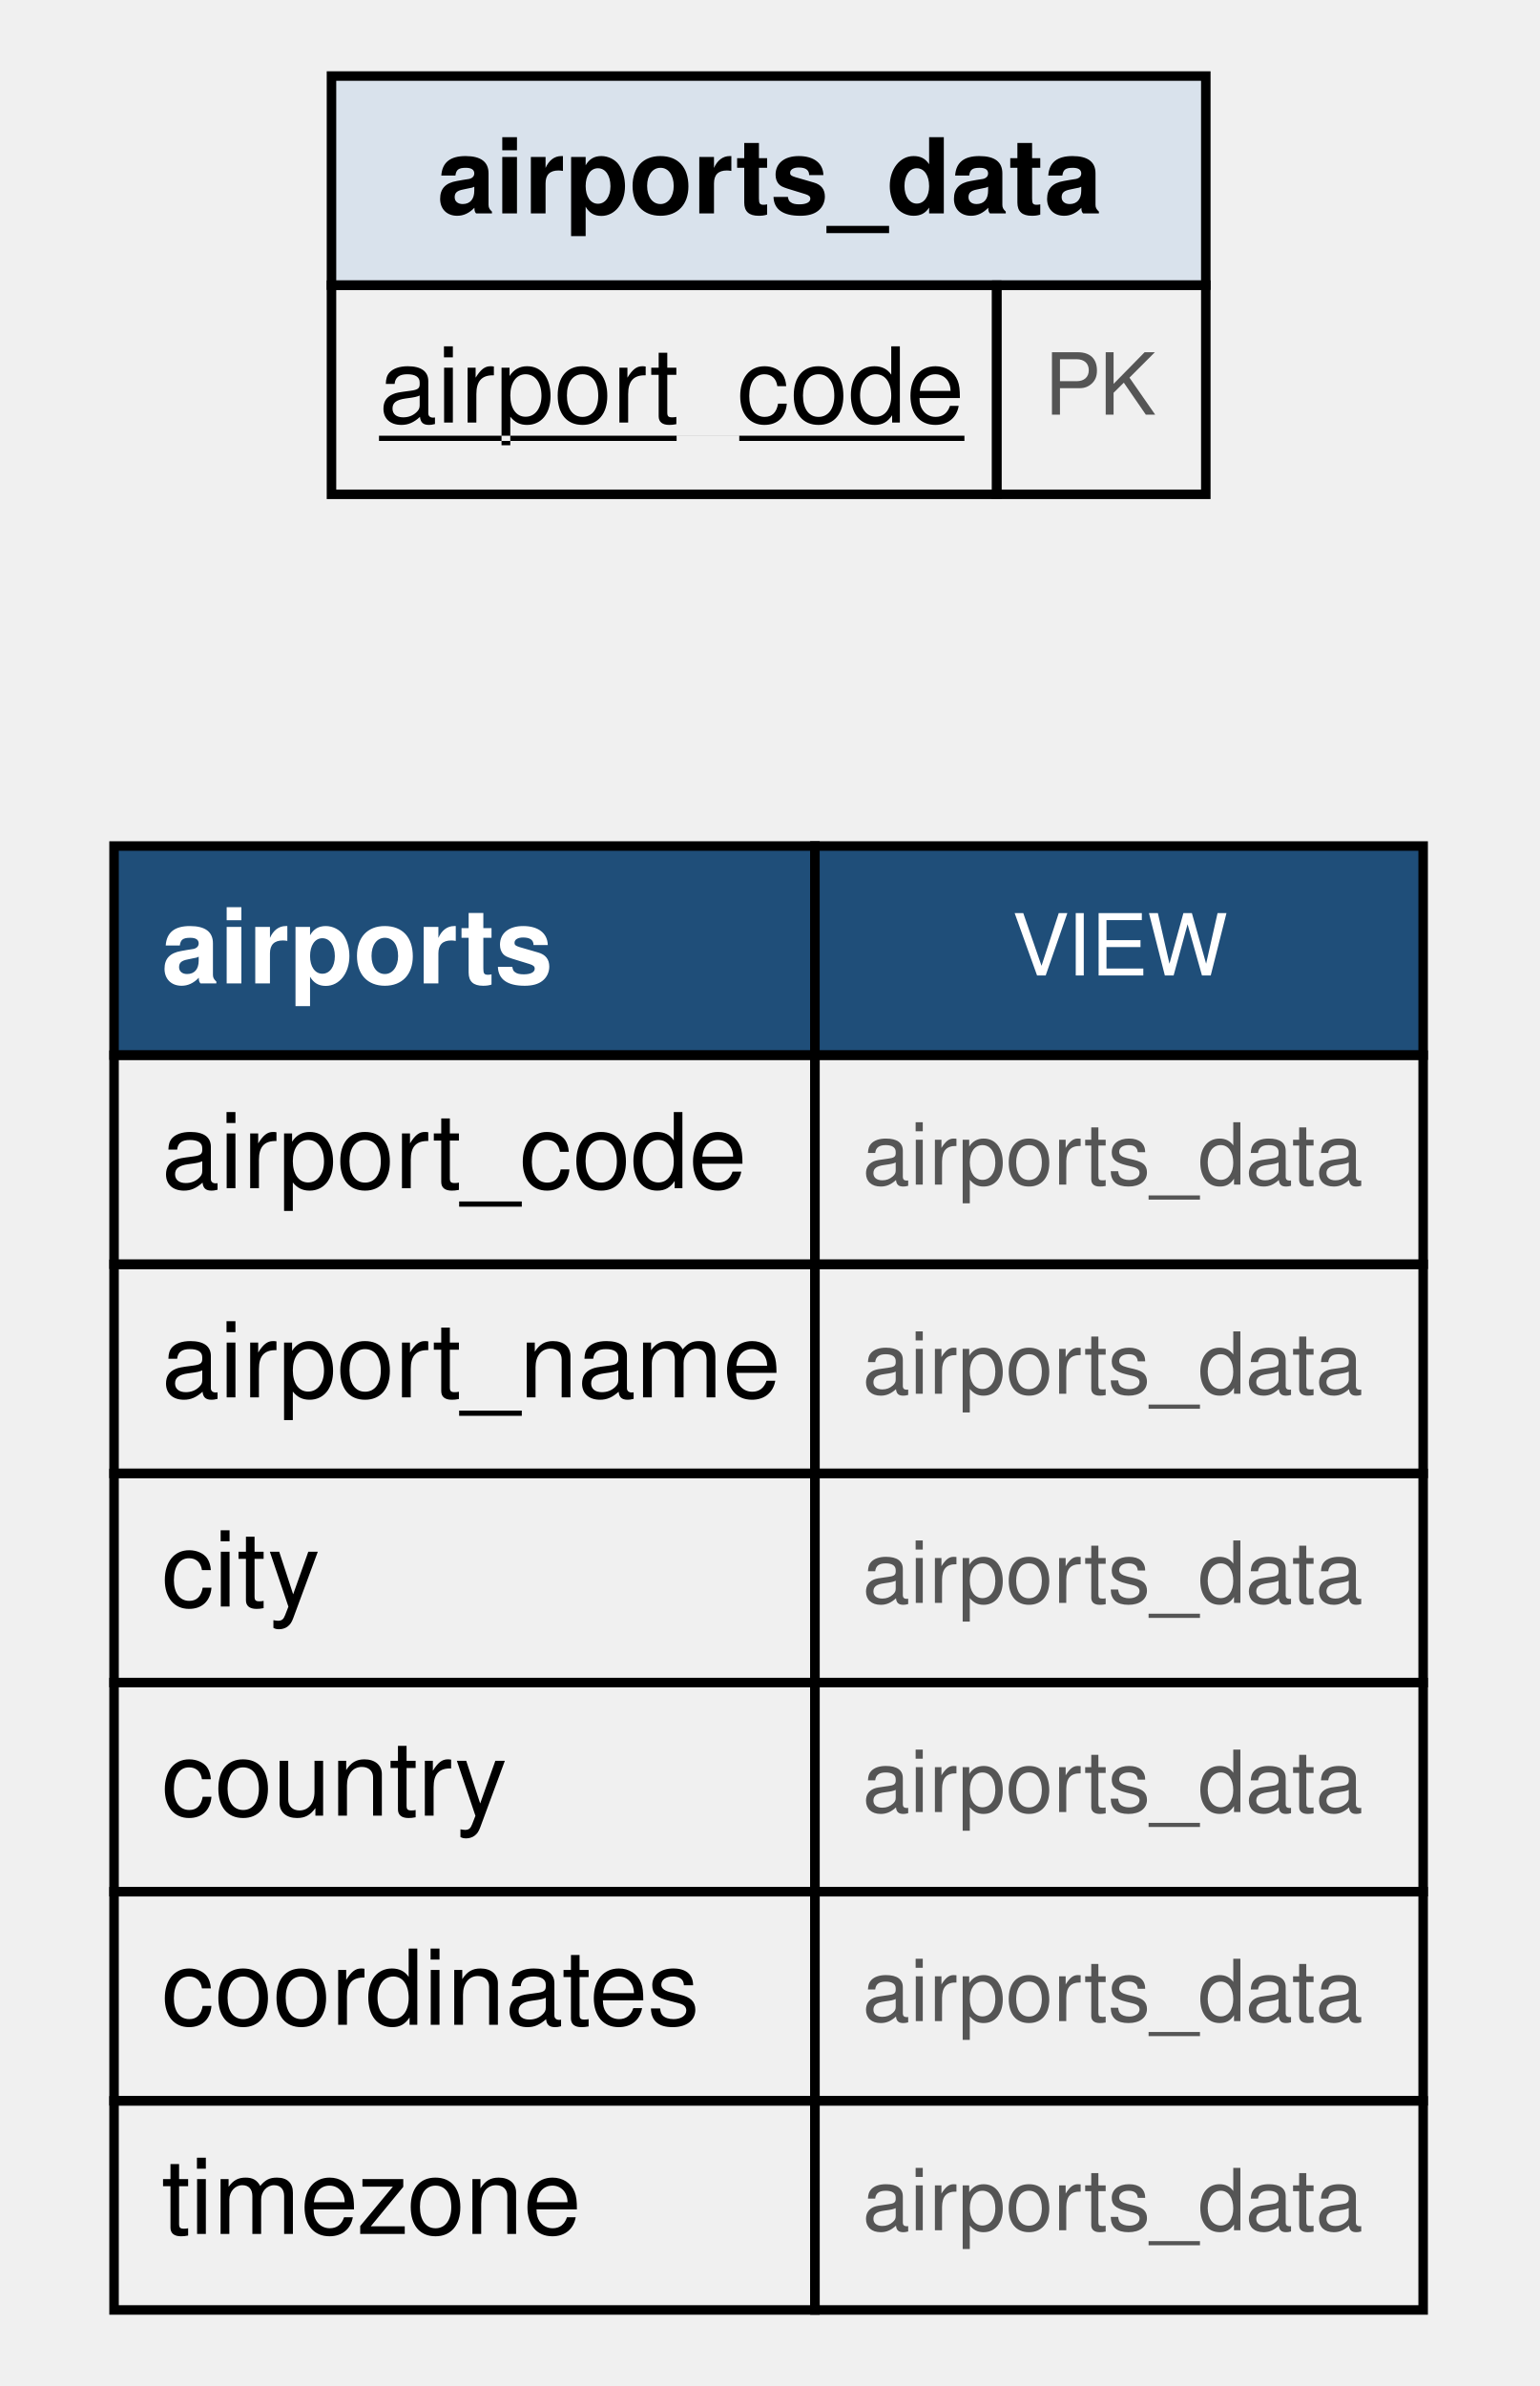
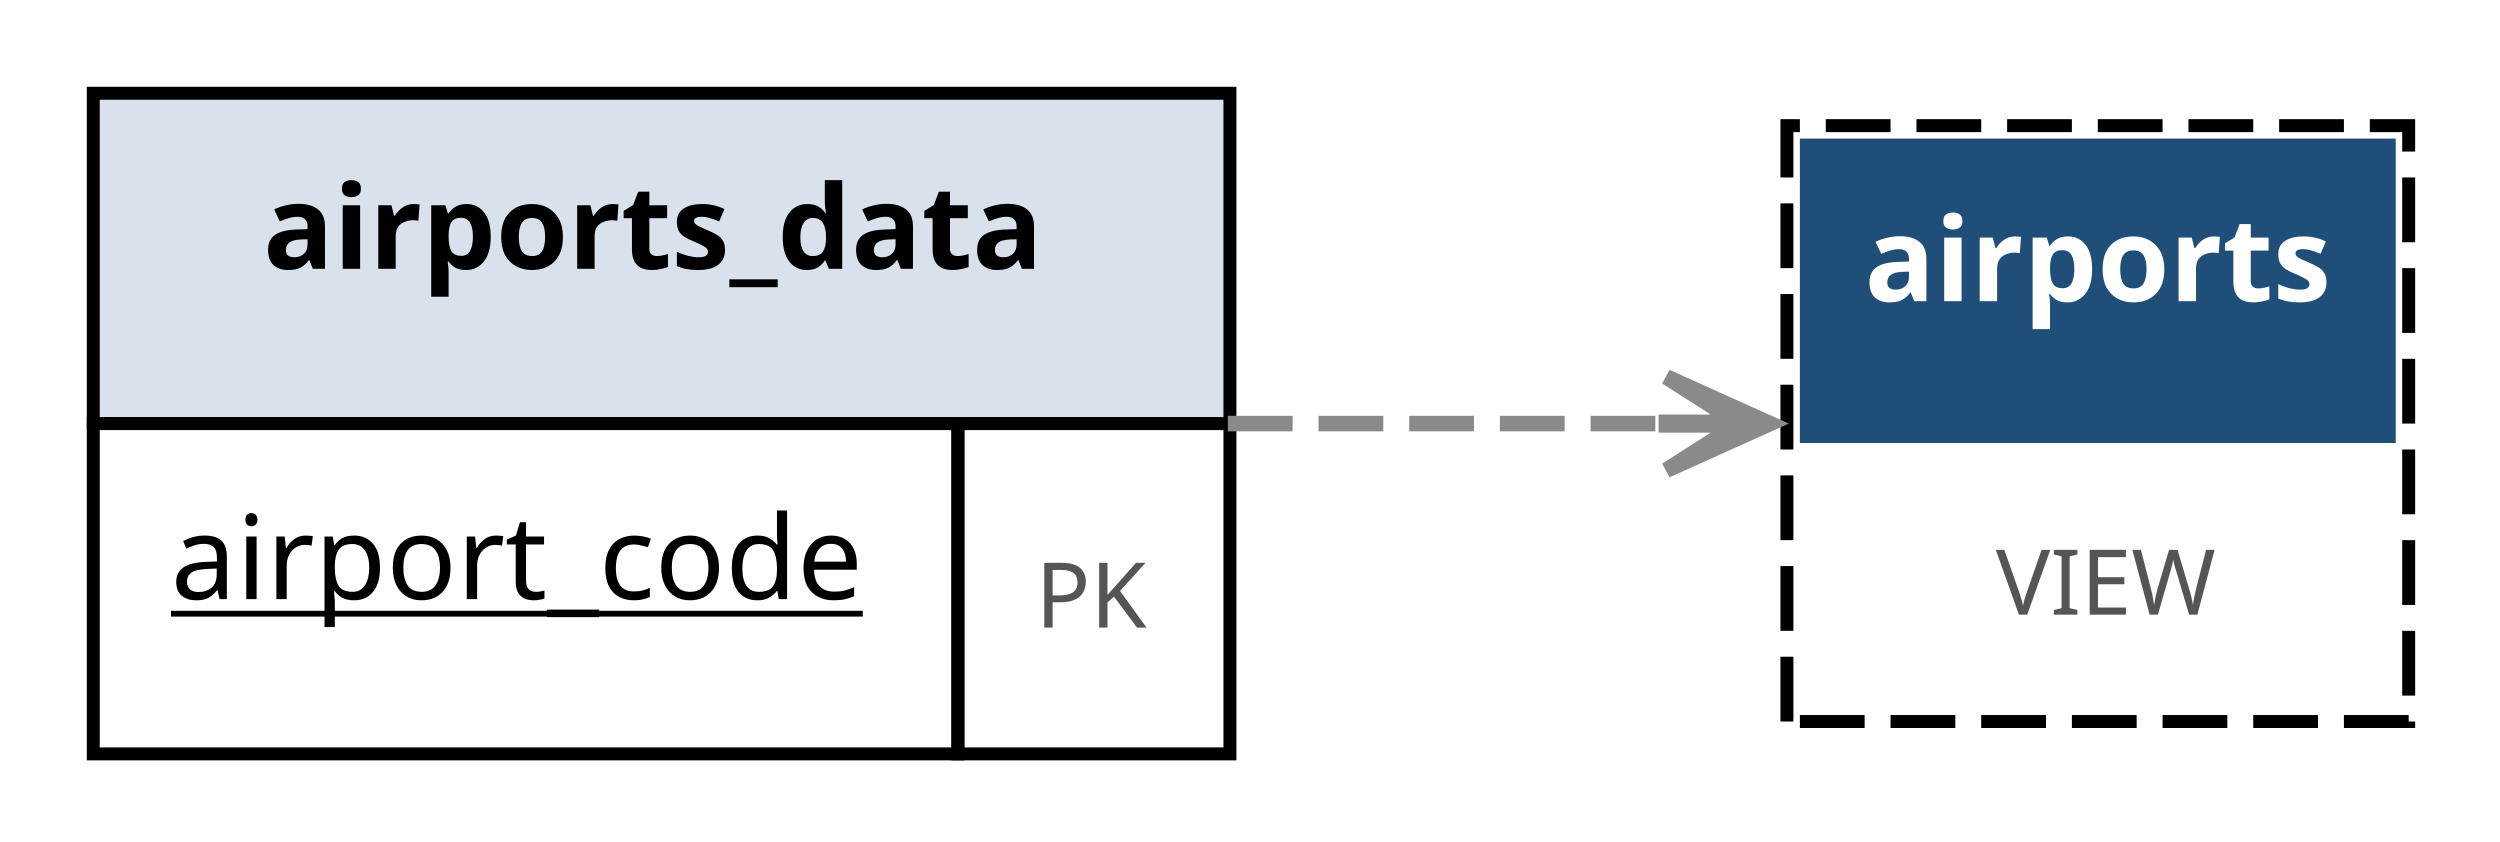
- <svg xmlns="http://www.w3.org/2000/svg" width="162pt" height="251pt" viewBox="0.00 0.00 162.00 251.00">
-   <g id="graph0" class="graph" transform="scale(1 1) rotate(0) translate(4 247)">
+ <svg xmlns="http://www.w3.org/2000/svg" width="193pt" height="65pt" viewBox="0.00 0.00 193.00 65.00">
+   <g id="graph0" class="graph" transform="scale(1 1) rotate(0) translate(7.2 58.2)">
+     <polygon fill="white" stroke="none" points="-7.2,7.2 -7.2,-58.2 185.95,-58.2 185.95,7.2 -7.2,7.2" />
    <g id="node1" class="node">
-       <polygon fill="#1f4e79" stroke="none" points="8,-136 8,-158 81.75,-158 81.75,-136 8,-136" />
-       <polygon fill="none" stroke="black" points="8,-136 8,-158 81.75,-158 81.75,-136 8,-136" />
-       <text xml:space="preserve" text-anchor="start" x="13" y="-143.55" font-family="Helvetica,sans-Serif" font-weight="bold" font-size="11.00" fill="white">airports</text>
-       <polygon fill="#1f4e79" stroke="none" points="81.75,-136 81.75,-158 145.75,-158 145.75,-136 81.75,-136" />
-       <polygon fill="none" stroke="black" points="81.75,-136 81.75,-158 145.75,-158 145.75,-136 81.75,-136" />
-       <text xml:space="preserve" text-anchor="start" x="102.5" y="-144.38" font-family="Helvetica,sans-Serif" font-size="9.00" fill="white">VIEW</text>
-       <polygon fill="none" stroke="black" points="8,-114 8,-136 81.75,-136 81.75,-114 8,-114" />
-       <text xml:space="preserve" text-anchor="start" x="13" y="-122" font-family="Helvetica,sans-Serif" font-size="11.00">airport_code</text>
-       <polygon fill="none" stroke="black" points="81.75,-114 81.75,-136 145.75,-136 145.75,-114 81.75,-114" />
-       <text xml:space="preserve" text-anchor="start" x="86.75" y="-122.38" font-family="Helvetica,sans-Serif" font-size="9.00" fill="#555555">airports_data</text>
-       <polygon fill="none" stroke="black" points="8,-92 8,-114 81.75,-114 81.75,-92 8,-92" />
-       <text xml:space="preserve" text-anchor="start" x="13" y="-100" font-family="Helvetica,sans-Serif" font-size="11.00">airport_name</text>
-       <polygon fill="none" stroke="black" points="81.75,-92 81.75,-114 145.75,-114 145.75,-92 81.75,-92" />
-       <text xml:space="preserve" text-anchor="start" x="86.75" y="-100.38" font-family="Helvetica,sans-Serif" font-size="9.00" fill="#555555">airports_data</text>
-       <polygon fill="none" stroke="black" points="8,-70 8,-92 81.75,-92 81.75,-70 8,-70" />
-       <text xml:space="preserve" text-anchor="start" x="13" y="-78" font-family="Helvetica,sans-Serif" font-size="11.00">city</text>
-       <polygon fill="none" stroke="black" points="81.75,-70 81.75,-92 145.75,-92 145.75,-70 81.75,-70" />
-       <text xml:space="preserve" text-anchor="start" x="86.75" y="-78.38" font-family="Helvetica,sans-Serif" font-size="9.00" fill="#555555">airports_data</text>
-       <polygon fill="none" stroke="black" points="8,-48 8,-70 81.75,-70 81.75,-48 8,-48" />
-       <text xml:space="preserve" text-anchor="start" x="13" y="-56" font-family="Helvetica,sans-Serif" font-size="11.00">country</text>
-       <polygon fill="none" stroke="black" points="81.75,-48 81.75,-70 145.75,-70 145.75,-48 81.75,-48" />
-       <text xml:space="preserve" text-anchor="start" x="86.75" y="-56.38" font-family="Helvetica,sans-Serif" font-size="9.00" fill="#555555">airports_data</text>
-       <polygon fill="none" stroke="black" points="8,-26 8,-48 81.75,-48 81.75,-26 8,-26" />
-       <text xml:space="preserve" text-anchor="start" x="13" y="-34" font-family="Helvetica,sans-Serif" font-size="11.00">coordinates</text>
-       <polygon fill="none" stroke="black" points="81.75,-26 81.75,-48 145.75,-48 145.75,-26 81.75,-26" />
-       <text xml:space="preserve" text-anchor="start" x="86.75" y="-34.38" font-family="Helvetica,sans-Serif" font-size="9.00" fill="#555555">airports_data</text>
-       <polygon fill="none" stroke="black" points="8,-4 8,-26 81.75,-26 81.75,-4 8,-4" />
-       <text xml:space="preserve" text-anchor="start" x="13" y="-12" font-family="Helvetica,sans-Serif" font-size="11.00">timezone</text>
-       <polygon fill="none" stroke="black" points="81.75,-4 81.75,-26 145.75,-26 145.75,-4 81.75,-4" />
-       <text xml:space="preserve" text-anchor="start" x="86.75" y="-12.38" font-family="Helvetica,sans-Serif" font-size="9.00" fill="#555555">airports_data</text>
+       <polygon fill="none" stroke="#000000" stroke-dasharray="5,2" points="130.75,-2.5 130.75,-48.5 178.75,-48.5 178.75,-2.5 130.75,-2.5" />
+       <polygon fill="#1f4e79" stroke="none" stroke-dasharray="5,2" points="131.75,-24 131.75,-47.5 177.75,-47.5 177.75,-24 131.75,-24" />
+       <text xml:space="preserve" text-anchor="start" x="136.75" y="-34.95" font-family="Noto Sans KR" font-weight="bold" font-size="9.00" fill="#ffffff">airports</text>
+       <text xml:space="preserve" text-anchor="start" x="146.88" y="-10.75" font-family="Noto Sans KR" font-size="7.00" fill="#555555">VIEW</text>
    </g>
    <g id="node2" class="node">
-       <polygon fill="#d9e2ec" stroke="none" points="30.88,-217 30.88,-239 122.88,-239 122.88,-217 30.88,-217" />
-       <polygon fill="none" stroke="black" points="30.88,-217 30.88,-239 122.88,-239 122.88,-217 30.88,-217" />
-       <text xml:space="preserve" text-anchor="start" x="42" y="-224.55" font-family="Helvetica,sans-Serif" font-weight="bold" font-size="11.00">airports_data</text>
-       <polygon fill="none" stroke="black" points="30.88,-195 30.88,-217 100.88,-217 100.88,-195 30.88,-195" />
-       <text xml:space="preserve" text-anchor="start" x="35.88" y="-202.55" font-family="Helvetica,sans-Serif" text-decoration="underline" font-size="11.00">airport_code</text>
-       <polygon fill="none" stroke="black" points="100.88,-195 100.88,-217 122.88,-217 122.88,-195 100.88,-195" />
-       <text xml:space="preserve" text-anchor="start" x="105.88" y="-203.38" font-family="Helvetica,sans-Serif" font-size="9.00" fill="#555555">PK</text>
+       <polygon fill="#d9e2ec" stroke="none" points="0,-25.5 0,-51 87.75,-51 87.75,-25.5 0,-25.5" />
+       <polygon fill="none" stroke="#000000" points="0,-25.5 0,-51 87.75,-51 87.75,-25.5 0,-25.5" />
+       <text xml:space="preserve" text-anchor="start" x="13.12" y="-37.45" font-family="Noto Sans KR" font-weight="bold" font-size="9.00" fill="#000000">airports_data</text>
+       <polygon fill="none" stroke="#000000" points="0,0 0,-25.5 66.75,-25.5 66.75,0 0,0" />
+       <text xml:space="preserve" text-anchor="start" x="6" y="-11.95" font-family="Noto Sans KR" text-decoration="underline" font-size="9.00">airport_code</text>
+       <polygon fill="none" stroke="#000000" points="66.75,0 66.75,-25.5 87.75,-25.5 87.75,0 66.75,0" />
+       <text xml:space="preserve" text-anchor="start" x="72.75" y="-9.75" font-family="Noto Sans KR" font-size="7.00" fill="#555555">PK</text>
+     </g>
+     <g id="edge1" class="edge">
+       <path fill="none" stroke="#8a8a8a" stroke-width="1.2" stroke-dasharray="5,2" d="M87.59,-25.5C98.9,-25.5 110.92,-25.5 121.57,-25.5" />
+       <polygon fill="#8a8a8a" stroke="#8a8a8a" stroke-width="1.2" points="129.44,-25.5 121.44,-29.1 126.91,-25.6 121.44,-25.6 121.44,-25.5 121.44,-25.4 126.91,-25.4 121.44,-21.9 129.44,-25.5" />
    </g>
  </g>
</svg>
